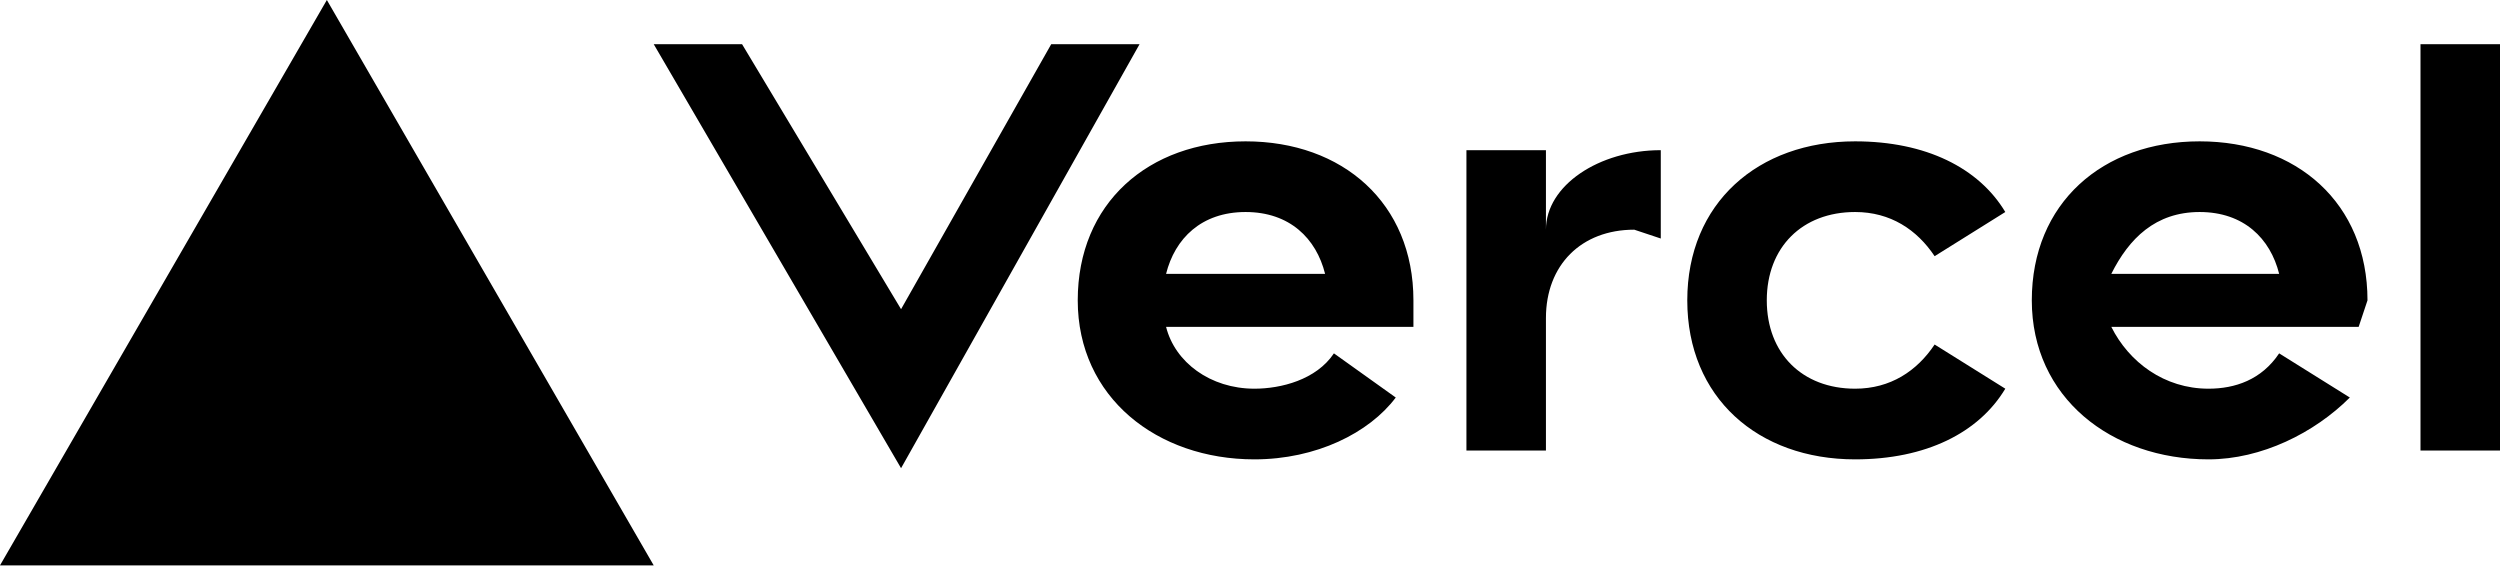
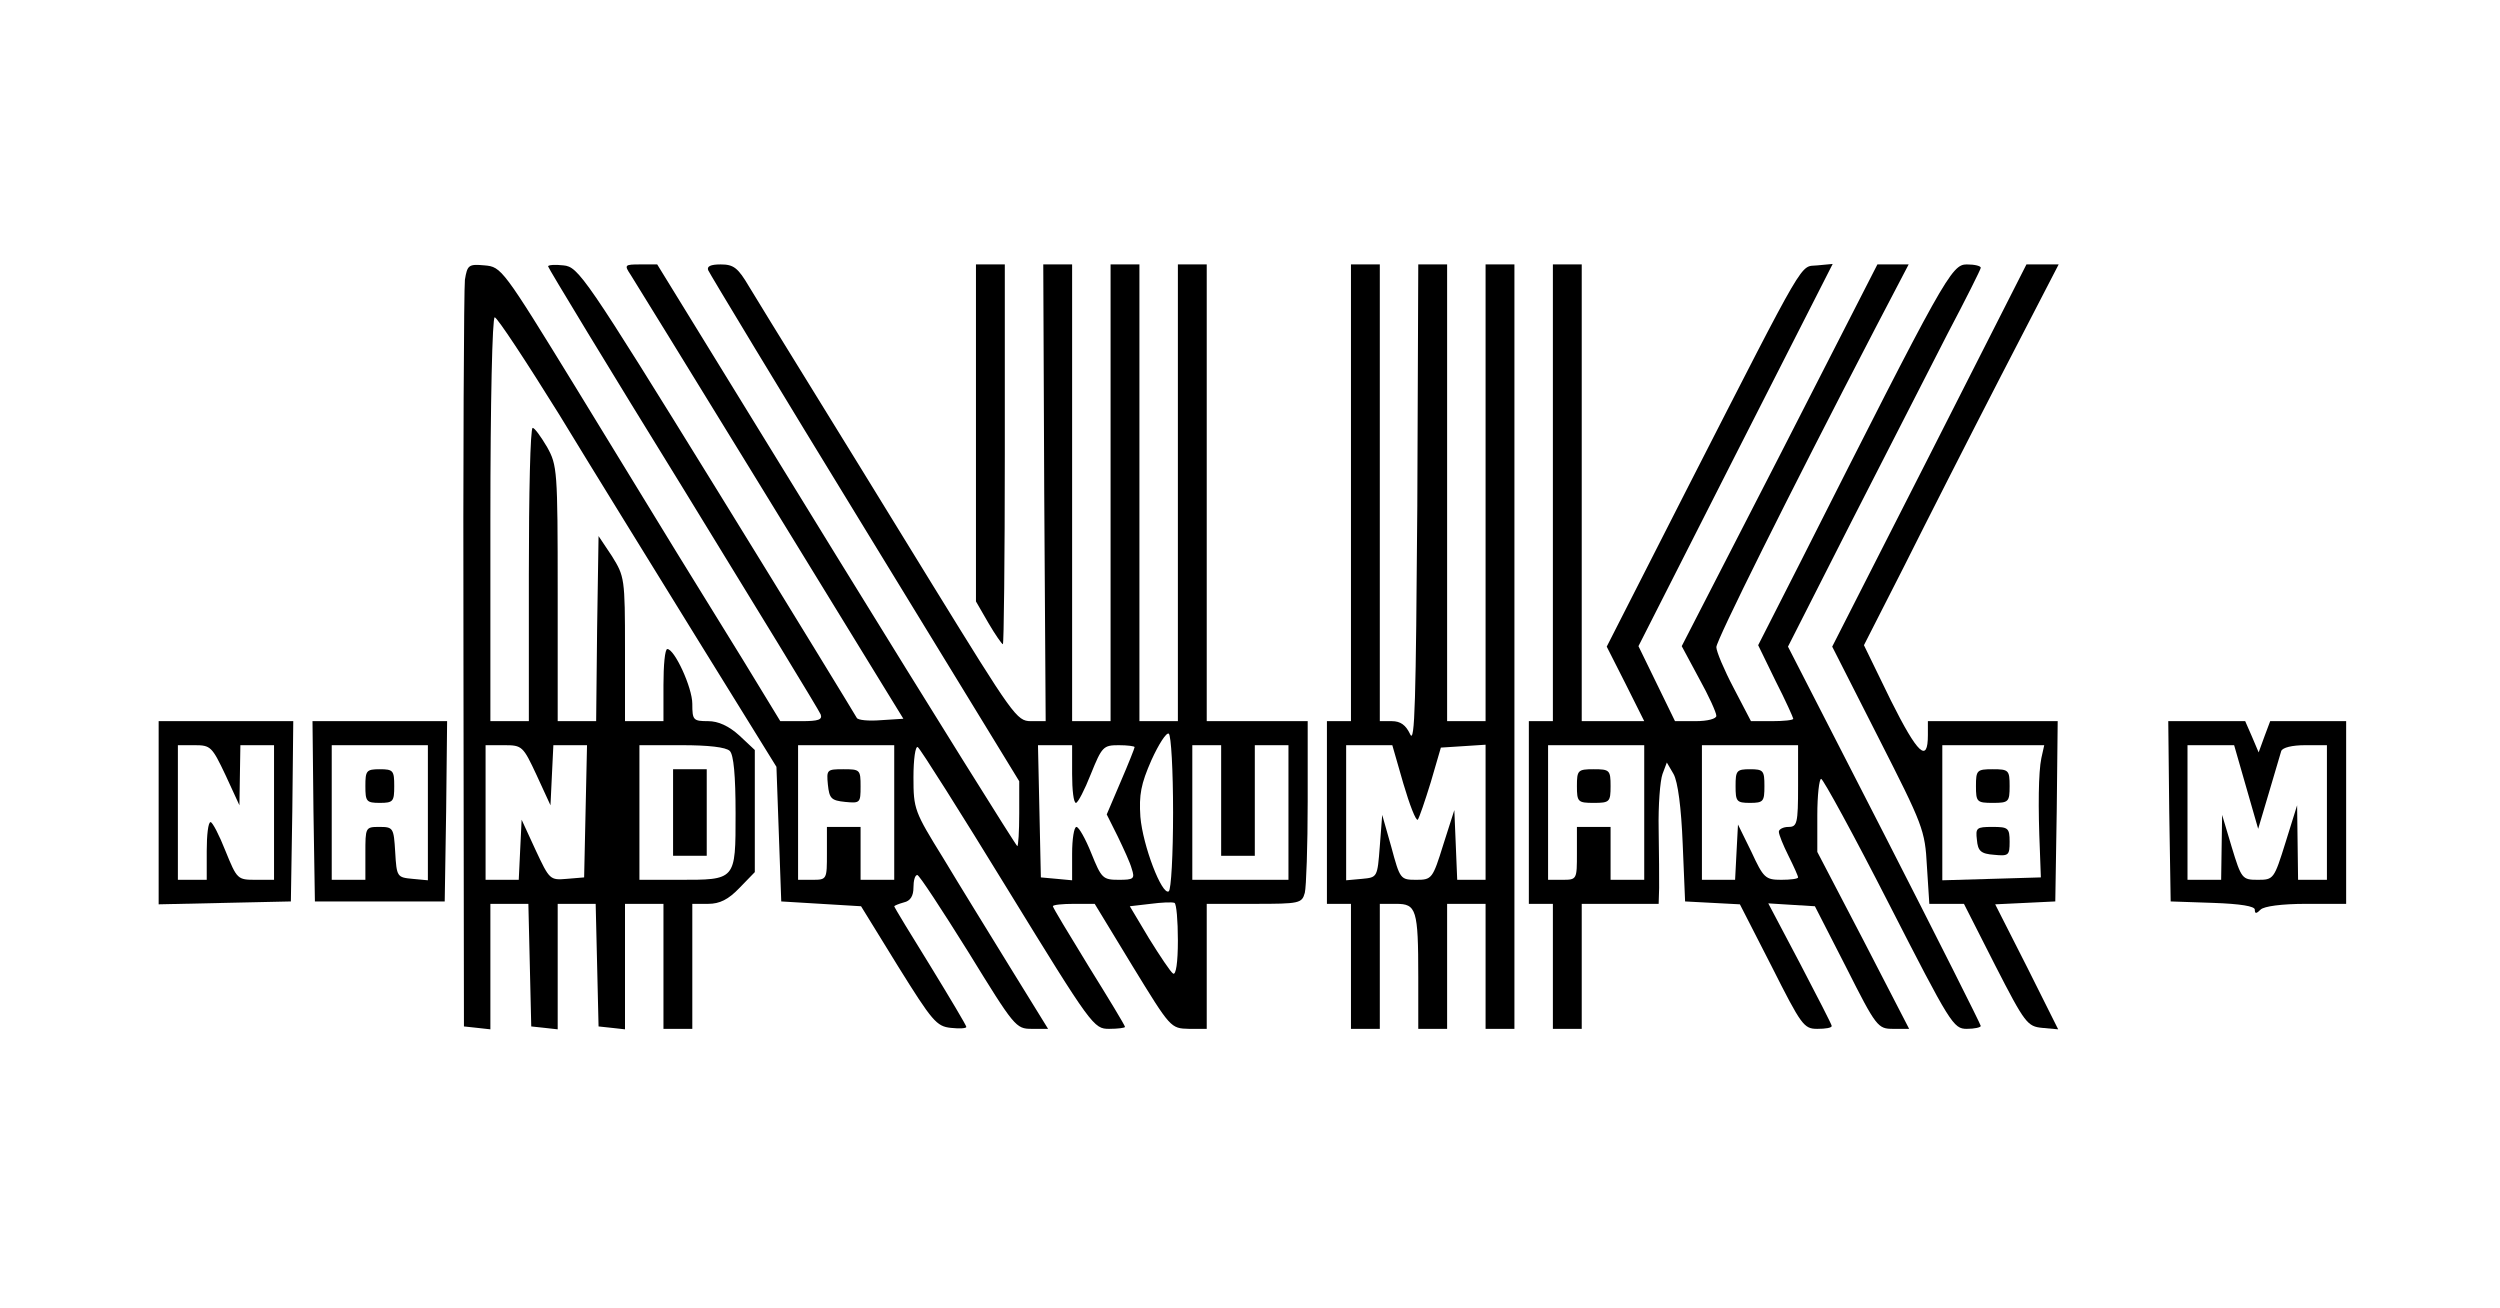
- <svg xmlns="http://www.w3.org/2000/svg" fill="none" viewBox="0 0 283 64">
-   <path fill="black" d="M141 16c-11 0-19 7-19 18s9 18 20 18c7 0 13-3 16-7l-7-5c-2 3-6 4-9 4-5 0-9-3-10-7h28v-3c0-11-8-18-19-18zm-9 15c1-4 4-7 9-7s8 3 9 7h-18zm117-15c-11 0-19 7-19 18s9 18 20 18c6 0 12-3 16-7l-8-5c-2 3-5 4-8 4-5 0-9-3-11-7h28l1-3c0-11-8-18-19-18zm-10 15c2-4 5-7 10-7s8 3 9 7h-19zm-39 3c0 6 4 10 10 10 4 0 7-2 9-5l8 5c-3 5-9 8-17 8-11 0-19-7-19-18s8-18 19-18c8 0 14 3 17 8l-8 5c-2-3-5-5-9-5-6 0-10 4-10 10zm83-29v46h-9V5h9zM37 0l37 64H0L37 0zm92 5-27 48L74 5h10l18 30 17-30h10zm59 12v10l-3-1c-6 0-10 4-10 10v15h-9V17h9v9c0-5 6-9 13-9z" />
+ <svg xmlns="http://www.w3.org/2000/svg" version="1.0" width="520pt" height="272pt" viewBox="0 0 520 272" preserveAspectRatio="xMidYMid meet">
+   <g transform="translate(0,272) scale(0.1,-0.1)" fill="#000000" stroke="none">
+     <path d="M967 2138 c-2 -18 -4 -375 -3 -793 l1 -760 28 -3 27 -3 0 130 0 131 40 0 39 0 3 -127 3 -128 28 -3 27 -3 0 130 0 131 40 0 39 0 3 -127 3 -128 28 -3 27 -3 0 130 0 131 40 0 40 0 0 -130 0 -130 30 0 30 0 0 130 0 130 33 0 c24 0 42 9 65 33 l32 33 0 127 0 127 -32 30 c-22 20 -44 30 -65 30 -31 0 -33 2 -33 36 0 34 -37 114 -52 114 -5 0 -8 -34 -8 -75 l0 -75 -40 0 -40 0 0 150 c0 147 -1 151 -27 193 l-28 42 -3 -192 -2 -193 -40 0 -40 0 0 266 c0 257 -1 266 -22 304 -13 22 -26 40 -30 40 -5 0 -8 -137 -8 -305 l0 -305 -40 0 -40 0 0 420 c0 245 4 420 9 420 5 0 65 -91 134 -202 68 -112 198 -322 288 -468 l164 -265 5 -140 5 -140 83 -5 83 -5 77 -125 c71 -114 80 -125 110 -128 18 -2 32 -1 32 2 0 3 -34 60 -75 127 -41 66 -75 122 -75 124 0 1 9 5 20 8 14 3 20 14 20 31 0 14 3 26 8 26 4 0 51 -72 106 -160 96 -156 99 -160 132 -160 l34 0 -79 128 c-43 70 -106 172 -139 227 -60 97 -62 102 -62 168 0 38 4 66 9 63 5 -3 89 -136 187 -296 175 -285 179 -290 211 -290 18 0 33 2 33 4 0 3 -34 59 -75 125 -41 67 -75 123 -75 126 0 3 20 5 44 5 l43 0 79 -130 c79 -129 79 -129 117 -130 l37 0 0 130 0 130 99 0 c94 0 99 1 105 23 3 12 6 97 6 190 l0 167 -105 0 -105 0 0 475 0 475 -30 0 -30 0 0 -475 0 -475 -40 0 -40 0 0 475 0 475 -30 0 -30 0 0 -475 0 -475 -40 0 -40 0 0 475 0 475 -30 0 -30 0 2 -475 3 -475 -31 0 c-29 0 -37 12 -204 283 -95 155 -214 348 -264 429 -50 81 -103 167 -118 192 -23 39 -32 46 -59 46 -21 0 -29 -4 -26 -12 3 -7 149 -249 326 -538 l321 -525 0 -67 c0 -38 -2 -68 -4 -68 -2 0 -172 272 -377 605 l-372 605 -35 0 c-33 0 -34 -1 -20 -22 8 -13 120 -194 248 -403 128 -209 252 -411 276 -450 l43 -70 -47 -3 c-25 -2 -48 0 -50 5 -2 4 -132 217 -290 473 -276 447 -289 465 -320 468 -17 2 -32 1 -32 -2 0 -3 126 -211 281 -462 154 -251 283 -462 286 -470 4 -11 -5 -14 -39 -14 l-45 0 -78 128 c-43 70 -105 170 -137 222 -32 52 -127 208 -211 345 -151 246 -154 250 -189 253 -33 3 -36 1 -41 -30z m1473 -1108 c0 -87 -4 -161 -9 -164 -14 -9 -54 95 -59 155 -3 46 1 68 23 118 15 33 31 58 36 55 5 -3 9 -77 9 -164z m-1324 78 l29 -63 3 63 3 62 35 0 35 0 -3 -137 -3 -138 -36 -3 c-35 -3 -36 -2 -65 60 l-29 63 -3 -62 -3 -63 -34 0 -35 0 0 140 0 140 39 0 c37 0 39 -2 67 -62z m402 50 c8 -8 12 -51 12 -130 0 -140 1 -138 -119 -138 l-81 0 0 140 0 140 88 0 c55 0 92 -4 100 -12z m342 -128 l0 -140 -35 0 -35 0 0 55 0 55 -35 0 -35 0 0 -55 c0 -54 0 -55 -30 -55 l-30 0 0 140 0 140 100 0 100 0 0 -140z m370 80 c0 -33 3 -60 8 -60 4 0 18 27 31 60 23 57 26 60 58 60 18 0 33 -2 33 -4 0 -2 -13 -35 -29 -72 l-29 -68 23 -46 c12 -25 26 -55 29 -67 7 -21 4 -23 -27 -23 -33 0 -36 3 -57 55 -12 30 -26 55 -31 55 -5 0 -9 -25 -9 -56 l0 -55 -32 3 -33 3 -3 138 -3 137 36 0 35 0 0 -60z m310 -55 l0 -115 35 0 35 0 0 115 0 115 35 0 35 0 0 -140 0 -140 -100 0 -100 0 0 140 0 140 30 0 30 0 0 -115z m-90 -291 c0 -46 -4 -73 -10 -69 -5 3 -27 36 -50 73 l-40 67 43 5 c23 3 45 4 50 2 4 -2 7 -37 7 -78z" />
+     <path d="M1400 1030 l0 -90 35 0 35 0 0 90 0 90 -35 0 -35 0 0 -90z" />
+     <path d="M1722 1088 c3 -29 7 -33 36 -36 31 -3 32 -2 32 32 0 35 -1 36 -36 36 -34 0 -35 -1 -32 -32z" />
+     <path d="M2030 1819 l0 -350 26 -45 c14 -24 28 -44 30 -44 2 0 4 178 4 395 l0 395 -30 0 -30 0 0 -351z" />
+     <path d="M2810 1695 l0 -475 -25 0 -25 0 0 -190 0 -190 25 0 25 0 0 -130 0 -130 30 0 30 0 0 130 0 130 34 0 c42 0 46 -11 46 -152 l0 -108 30 0 30 0 0 130 0 130 40 0 40 0 0 -130 0 -130 30 0 30 0 0 795 0 795 -30 0 -30 0 0 -475 0 -475 -40 0 -40 0 0 475 0 475 -30 0 -30 0 -2 -502 c-3 -407 -5 -498 -15 -475 -9 19 -20 27 -38 27 l-25 0 0 475 0 475 -30 0 -30 0 0 -475z m109 -605 c13 -44 26 -78 30 -75 3 4 15 39 27 78 l21 72 47 3 46 3 0 -140 0 -141 -30 0 -29 0 -3 73 -3 72 -23 -72 c-22 -71 -24 -73 -56 -73 -33 0 -34 1 -52 68 l-19 67 -5 -65 c-5 -65 -5 -65 -37 -68 l-33 -3 0 140 0 141 48 0 48 0 23 -80z" />
+     <path d="M3230 1695 l0 -475 -25 0 -25 0 0 -190 0 -190 25 0 25 0 0 -130 0 -130 30 0 30 0 0 130 0 130 80 0 80 0 1 33 c0 17 0 73 -1 122 -1 50 3 101 8 115 l9 24 14 -24 c9 -16 16 -70 19 -145 l5 -120 57 -3 57 -3 66 -129 c62 -123 67 -130 95 -130 17 0 30 2 30 6 0 3 -30 61 -66 130 l-66 125 48 -3 49 -3 65 -127 c63 -125 66 -128 98 -128 l33 0 -95 184 -96 184 0 76 c0 42 4 76 8 76 4 0 68 -117 141 -260 128 -250 134 -260 162 -260 16 0 29 3 29 6 0 3 -90 182 -200 397 l-201 392 132 260 c73 143 163 319 200 391 38 72 69 134 69 137 0 4 -13 7 -29 7 -32 0 -46 -25 -346 -619 l-88 -173 36 -74 c21 -41 37 -77 37 -79 0 -3 -20 -5 -44 -5 l-44 0 -36 69 c-20 38 -36 76 -36 85 0 14 147 310 331 664 l69 132 -32 0 -33 0 -203 -397 -204 -397 36 -67 c20 -36 36 -71 36 -78 0 -6 -18 -11 -43 -11 l-43 0 -38 78 -38 78 202 398 202 397 -32 -3 c-37 -4 -18 30 -270 -463 l-168 -330 39 -77 39 -78 -65 0 -65 0 0 475 0 475 -30 0 -30 0 0 -475z m190 -665 l0 -140 -35 0 -35 0 0 55 0 55 -35 0 -35 0 0 -55 c0 -54 0 -55 -30 -55 l-30 0 0 140 0 140 100 0 100 0 0 -140z m320 55 c0 -78 -2 -85 -20 -85 -11 0 -20 -5 -20 -10 0 -6 9 -28 20 -50 11 -22 20 -42 20 -45 0 -3 -16 -5 -35 -5 -33 0 -37 4 -62 58 l-28 57 -3 -57 -3 -58 -34 0 -35 0 0 140 0 140 100 0 100 0 0 -85z" />
+     <path d="M3280 1085 c0 -33 2 -35 35 -35 33 0 35 2 35 35 0 33 -2 35 -35 35 -33 0 -35 -2 -35 -35z" />
+     <path d="M3610 1085 c0 -32 2 -35 30 -35 28 0 30 3 30 35 0 32 -2 35 -30 35 -28 0 -30 -3 -30 -35z" />
+     <path d="M4013 1772 l-202 -397 96 -189 c93 -183 97 -192 101 -268 l5 -78 36 0 36 0 65 -128 c62 -121 67 -127 98 -130 l33 -3 -65 130 -66 130 63 3 62 3 3 188 2 187 -135 0 -135 0 0 -29 c0 -59 -21 -40 -77 72 l-56 115 83 163 c45 90 136 269 202 397 l120 232 -34 0 -33 0 -202 -398z m233 -629 c-6 -29 -7 -101 -3 -193 l2 -55 -102 -3 -103 -3 0 141 0 140 106 0 106 0 -6 -27z" />
+     <path d="M4110 1085 c0 -33 2 -35 35 -35 33 0 35 2 35 35 0 33 -2 35 -35 35 -33 0 -35 -2 -35 -35z" />
+     <path d="M4112 973 c2 -23 8 -29 36 -31 30 -3 32 -1 32 27 0 29 -3 31 -36 31 -33 0 -35 -2 -32 -27z" />
+     <path d="M330 1030 l0 -191 138 3 137 3 3 188 2 187 -140 0 -140 0 0 -190z m139 78 l29 -63 1 63 1 62 35 0 35 0 0 -140 0 -140 -38 0 c-38 0 -39 1 -63 60 -13 33 -27 60 -31 60 -5 0 -8 -27 -8 -60 l0 -60 -30 0 -30 0 0 140 0 140 35 0 c33 0 36 -3 64 -62z" />
+     <path d="M652 1033 l3 -188 135 0 135 0 3 188 2 187 -140 0 -140 0 2 -187z m238 -4 l0 -140 -32 3 c-32 3 -33 4 -36 56 -3 50 -4 52 -33 52 -29 0 -29 -1 -29 -55 l0 -55 -35 0 -35 0 0 140 0 140 100 0 100 0 0 -141z" />
+     <path d="M760 1085 c0 -32 2 -35 30 -35 28 0 30 3 30 35 0 32 -2 35 -30 35 -28 0 -30 -3 -30 -35z" />
+     <path d="M4512 1033 l3 -188 88 -3 c58 -2 87 -7 87 -14 0 -9 3 -9 12 0 7 7 44 12 95 12 l83 0 0 190 0 190 -79 0 -79 0 -12 -32 -12 -33 -14 33 -14 32 -80 0 -80 0 2 -187z m160 50 l25 -87 22 74 c12 41 24 81 26 88 3 7 22 12 50 12 l45 0 0 -140 0 -140 -30 0 -30 0 -1 78 -1 77 -24 -77 c-24 -77 -25 -78 -58 -78 -32 0 -34 2 -54 68 l-20 67 -1 -67 -1 -68 -35 0 -35 0 0 140 0 140 49 0 48 0 25 -87z" />
+   </g>
</svg>
